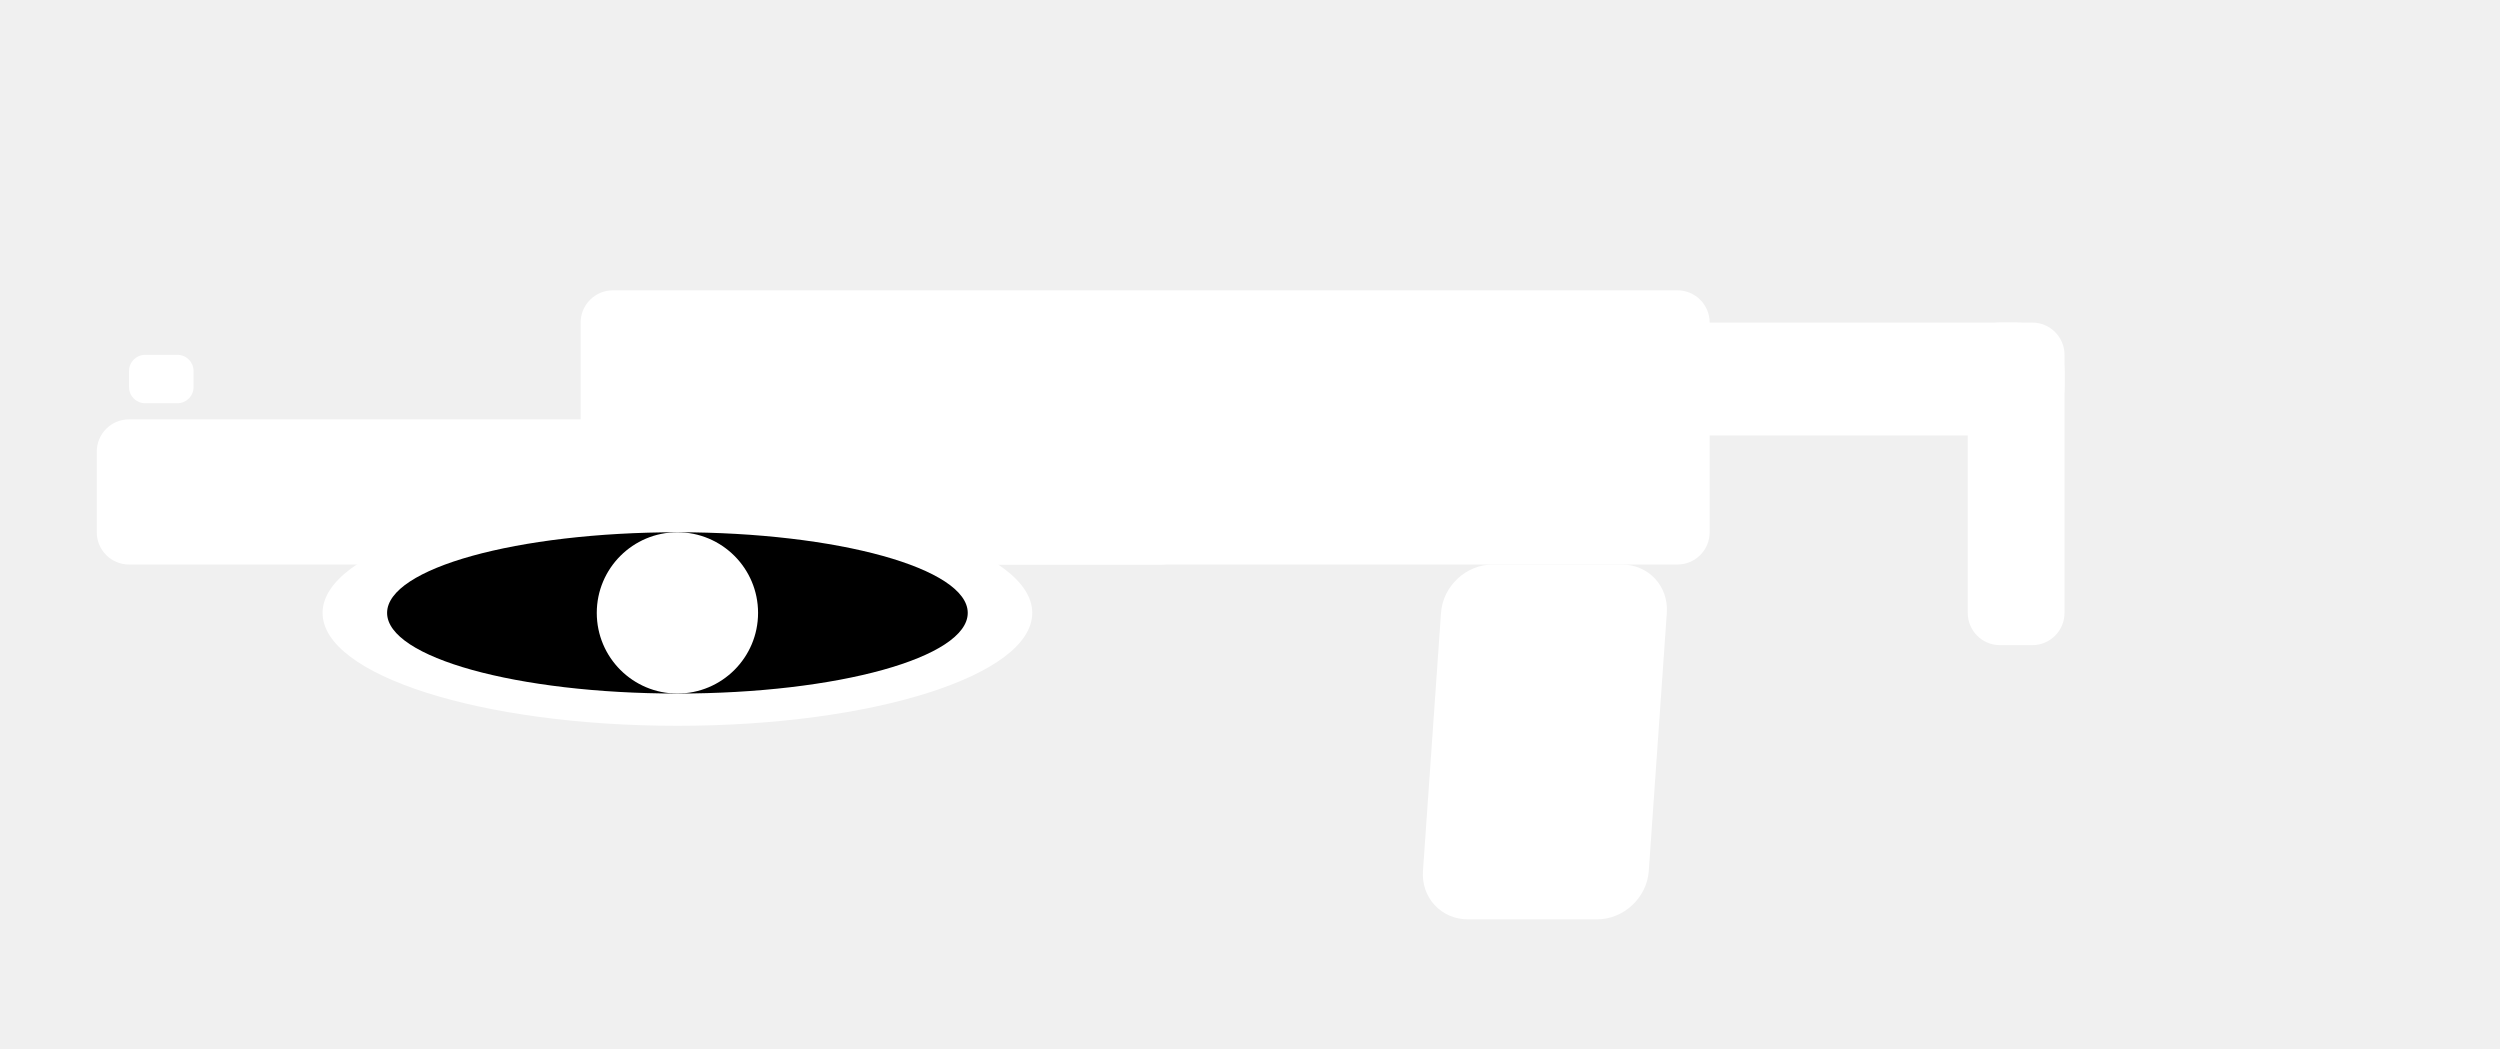
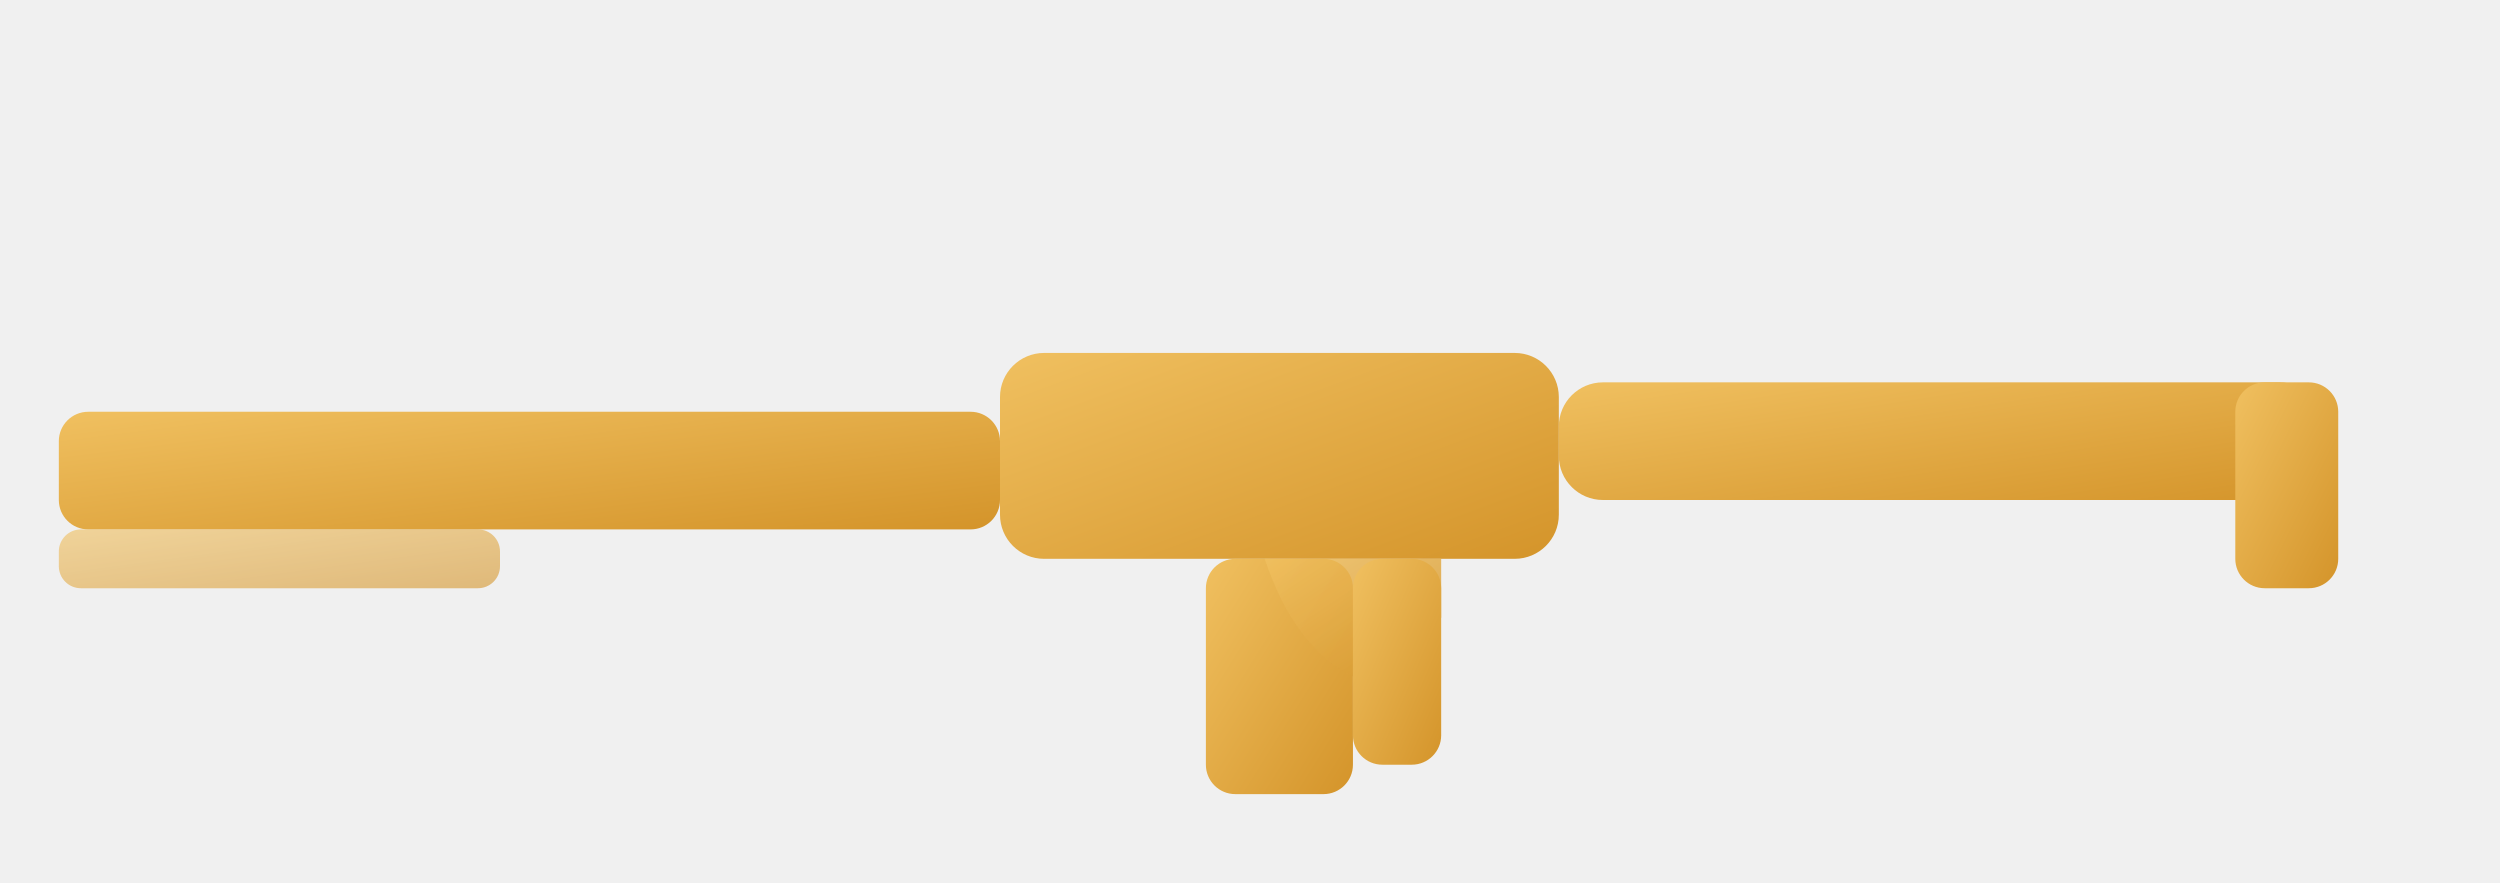
- <svg xmlns="http://www.w3.org/2000/svg" viewBox="0 0 155 65">
-   <g fill="white">
-     <rect x="6" y="26" width="68" height="9" rx="2" />
-     <rect x="36" y="18" width="70" height="17" rx="2" />
-     <ellipse cx="42" cy="38" rx="22" ry="7" />
-     <ellipse cx="42" cy="38" rx="18" ry="5" fill="black" />
-     <ellipse cx="42" cy="38" rx="5" ry="5" />
-     <rect x="98" y="20" width="30" height="7" rx="3" />
-     <rect x="122" y="20" width="6" height="20" rx="2" />
-     <rect x="92" y="35" width="14" height="22" rx="3" transform="skewX(-4)" />
-     <rect x="8" y="22" width="4" height="3" rx="1" />
+ <svg xmlns="http://www.w3.org/2000/svg" viewBox="0 0 170 60">
+   <defs>
+     <linearGradient id="biz-grad" x1="0%" y1="0%" x2="100%" y2="100%">
+       <stop offset="0%" stop-color="#F0C060" />
+       <stop offset="100%" stop-color="#D4942A" />
+     </linearGradient>
+   </defs>
+   <g fill="url(#biz-grad)">
+     <rect x="4" y="28" width="64" height="8" rx="2" />
+     <rect x="68" y="24" width="38" height="14" rx="3" />
+     <rect x="4" y="36" width="30" height="4" rx="1.5" opacity="0.6" />
+     <rect x="82" y="38" width="10" height="16" rx="2" />
+     <rect x="106" y="26" width="52" height="8" rx="3" />
+     <rect x="152" y="26" width="7" height="14" rx="2" />
+     <path d="M86 38 Q88 44 92 46 Q96 46 98 42 L98 38Z" opacity="0.85" />
+     <rect x="92" y="38" width="6" height="14" rx="2" />
  </g>
</svg>
